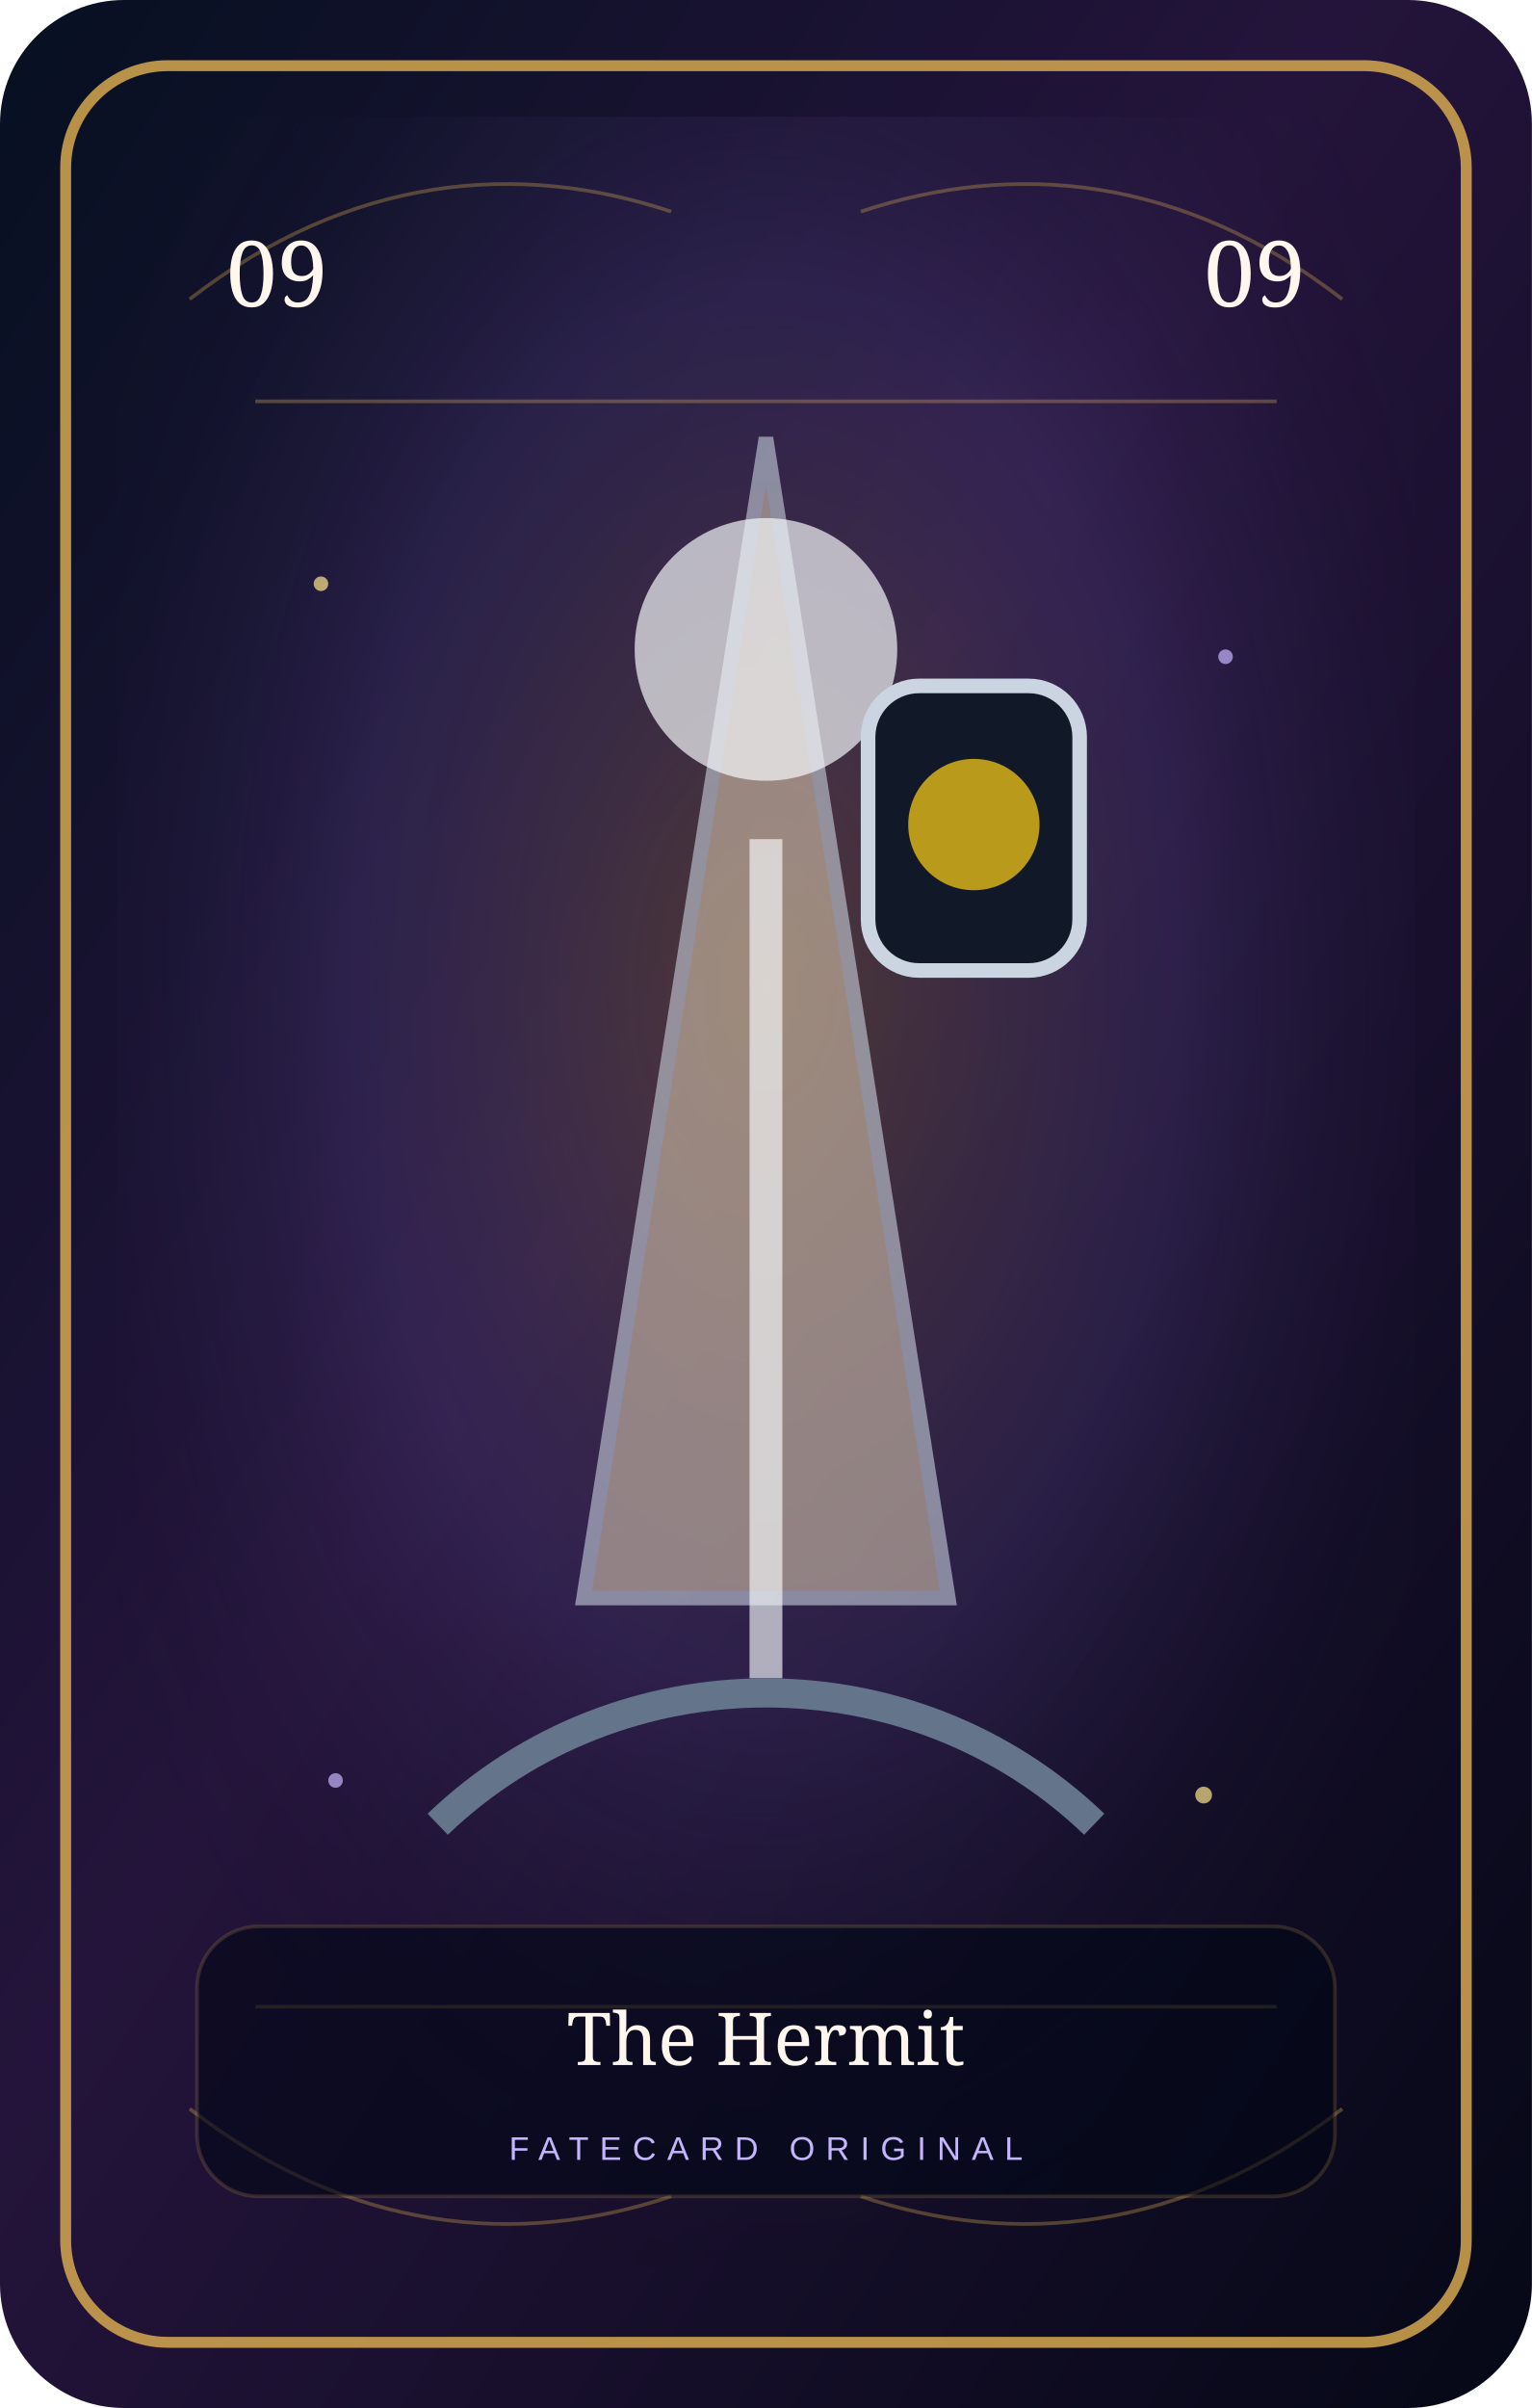
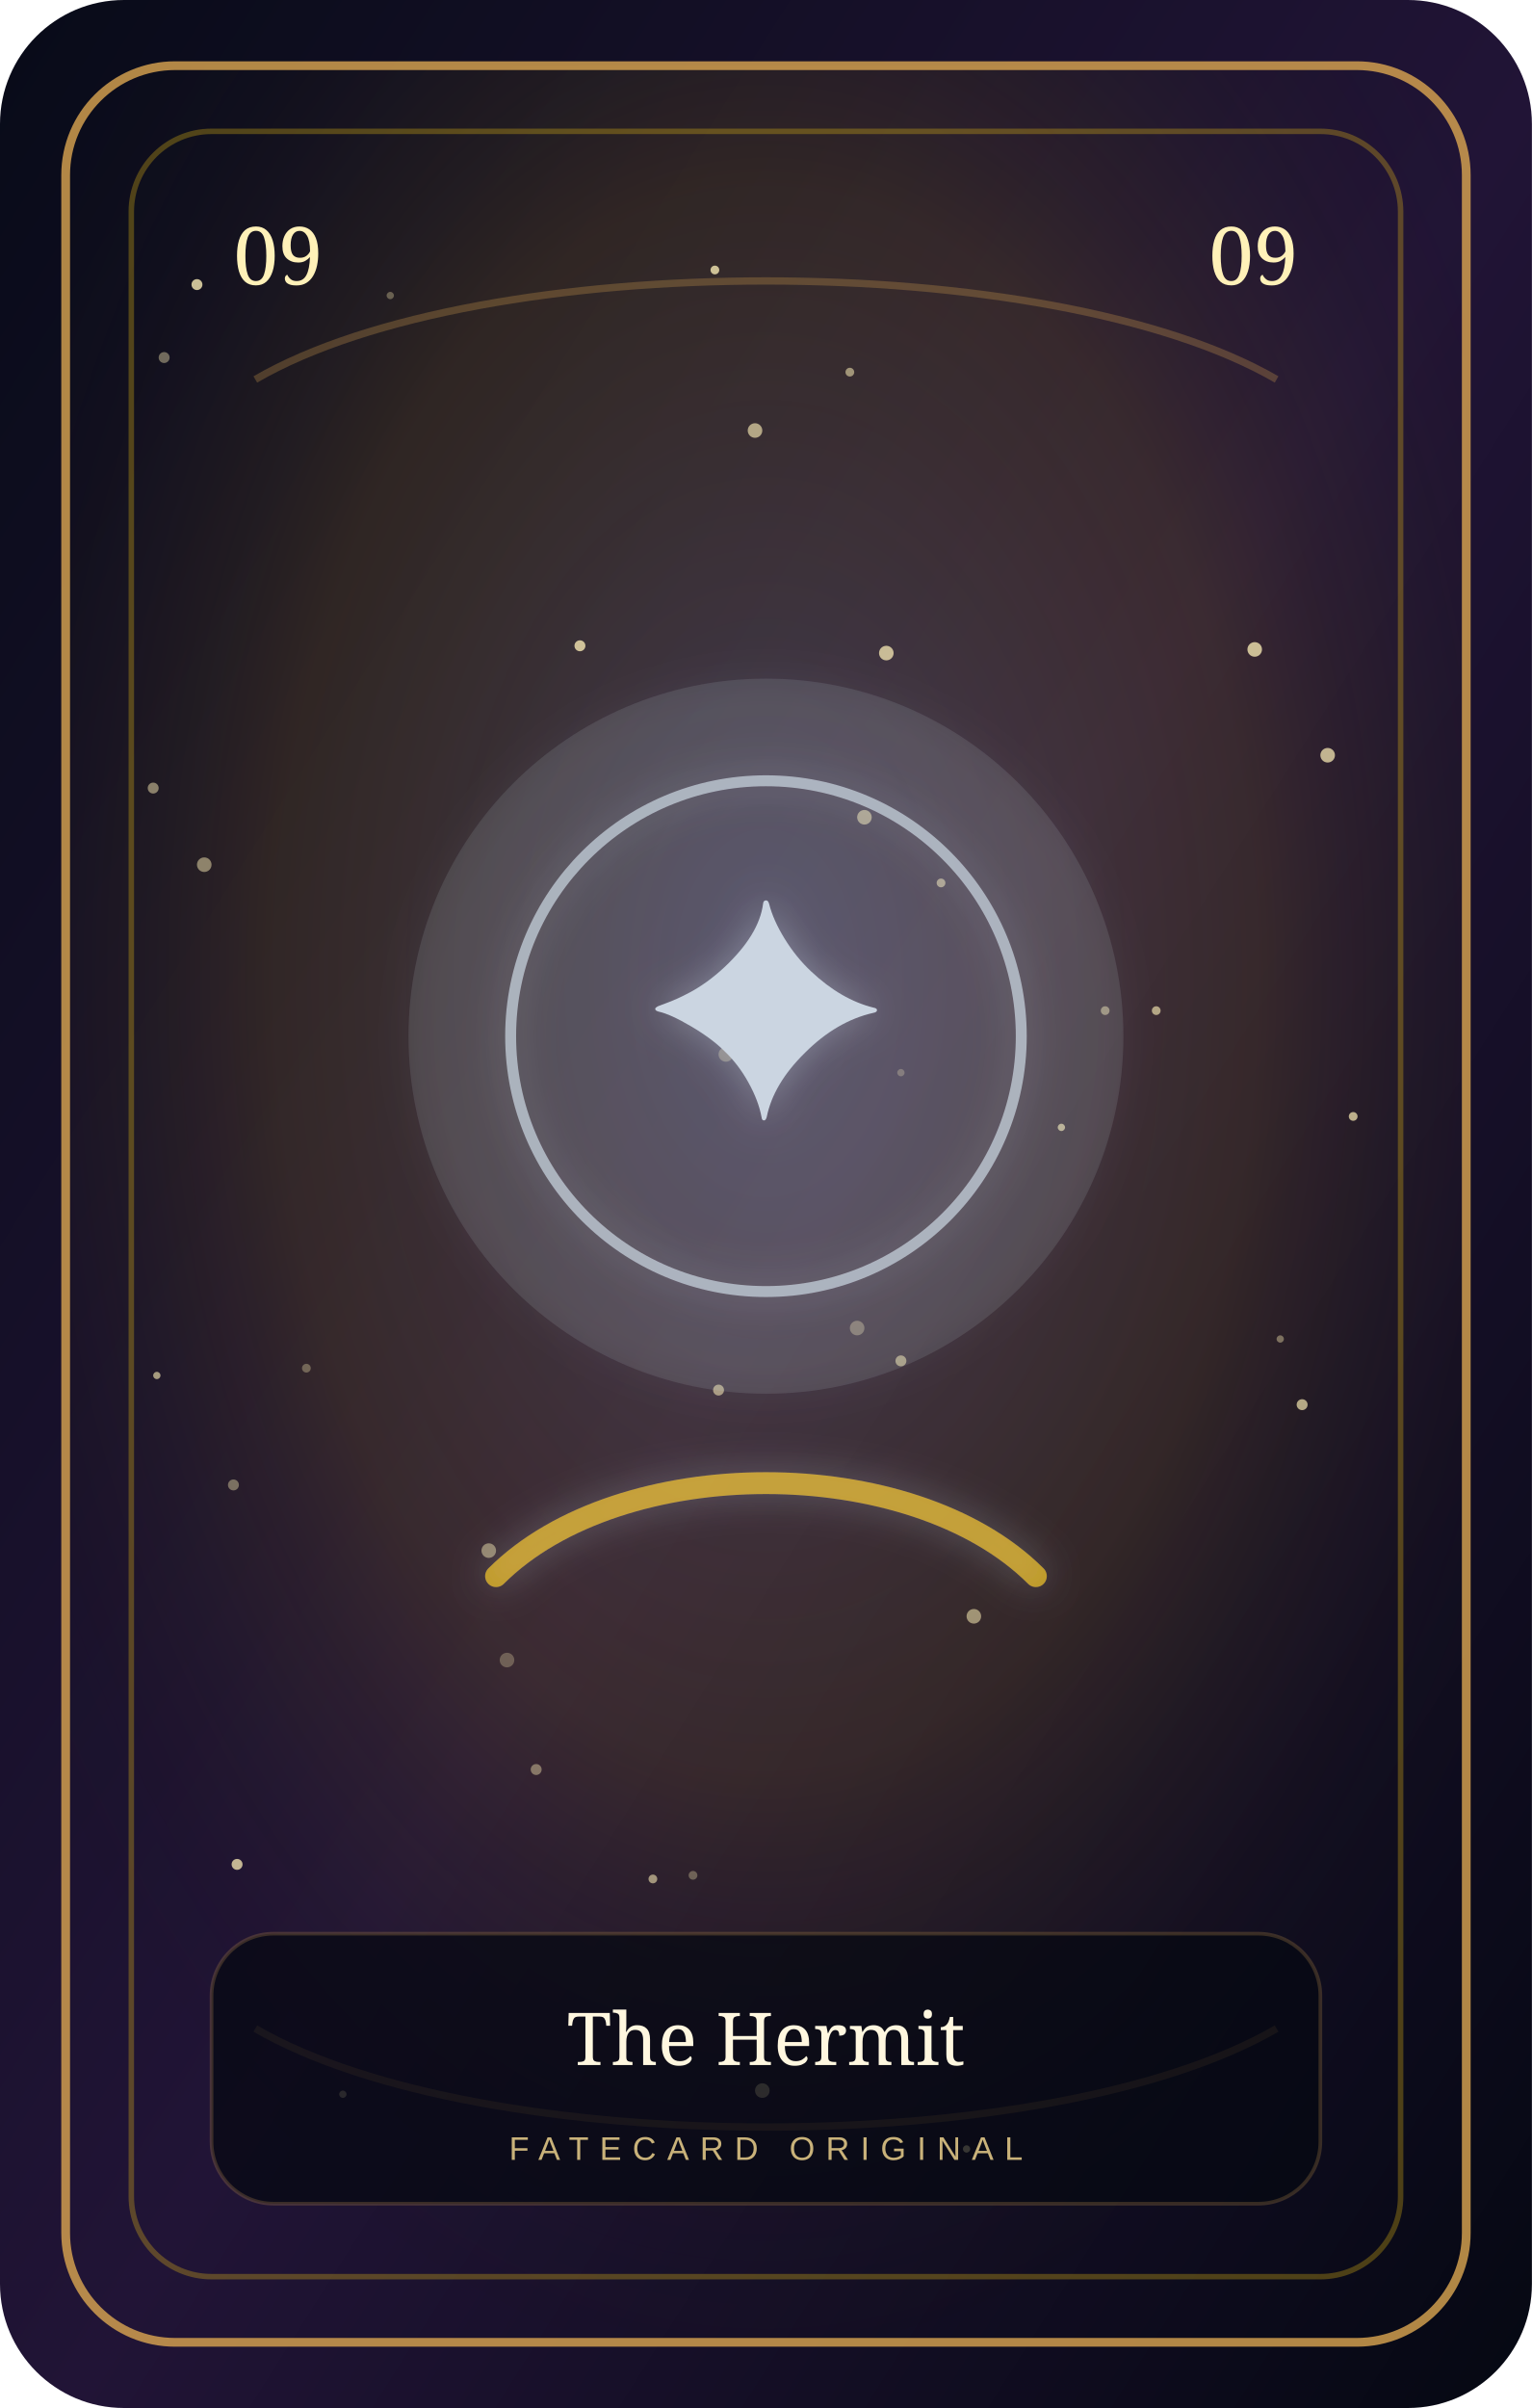
<svg xmlns="http://www.w3.org/2000/svg" width="420" height="660" viewBox="0 0 420 660" role="img" aria-label="The Hermit">
  <defs>
    <linearGradient id="bg" x1="0" y1="0" x2="1" y2="1">
-       <stop offset="0%" stop-color="#061021" />
-       <stop offset="44%" stop-color="#24143b" />
-       <stop offset="100%" stop-color="#050816" />
+       <stop stop-color="#080b18" />
+       <stop offset=".52" stop-color="#211436" />
+       <stop offset="1" stop-color="#050812" />
    </linearGradient>
-     <radialGradient id="halo" cx="50%" cy="40%" r="62%">
-       <stop offset="0%" stop-color="#facc15" stop-opacity=".20" />
-       <stop offset="52%" stop-color="#a78bfa" stop-opacity=".12" />
-       <stop offset="100%" stop-color="#000" stop-opacity="0" />
+     <radialGradient id="a" cx="50%" cy="40%" r="64%">
+       <stop stop-color="#cbd5e1" stop-opacity=".22" />
+       <stop offset=".55" stop-color="#facc15" stop-opacity=".12" />
+       <stop offset="1" stop-color="#000" stop-opacity="0" />
    </radialGradient>
    <filter id="glow">
-       <feGaussianBlur stdDeviation="3" />
+       <feDropShadow dx="0" dy="0" stdDeviation="5" flood-color="#cbd5e1" flood-opacity=".42" />
    </filter>
  </defs>
  <rect width="420" height="660" rx="34" fill="url(#bg)" />
-   <rect x="18" y="18" width="384" height="624" rx="28" fill="none" stroke="#d6a84f" stroke-width="3" stroke-opacity=".85" />
-   <rect x="32" y="32" width="356" height="596" rx="22" fill="url(#halo)" />
-   <g fill="none" stroke="#d6a84f" stroke-opacity=".34">
-     <path d="M52 82 C96 48,142 44,184 58" />
-     <path d="M236 58 C278 44,324 48,368 82" />
-     <path d="M52 578 C96 612,142 616,184 602" />
-     <path d="M236 602 C278 616,324 612,368 578" />
-     <path d="M70 110 H350 M70 550 H350" />
+   <rect x="18" y="18" width="384" height="624" rx="30" fill="url(#a)" stroke="#d6a24f" stroke-opacity=".82" stroke-width="2.4" />
+   <rect x="36" y="36" width="348" height="588" rx="22" fill="none" stroke="#facc15" stroke-opacity=".28" stroke-width="1.5" />
+   <circle cx="196" cy="74" r="1.2" fill="#fff1b8" opacity="0.76" />
+   <circle cx="197" cy="381" r="1.5" fill="#fff1b8" opacity="0.55" />
+   <circle cx="43" cy="377" r="1" fill="#fff1b8" opacity="0.60" />
+   <circle cx="45" cy="98" r="1.5" fill="#fff1b8" opacity="0.40" />
+   <circle cx="267" cy="443" r="2" fill="#fff1b8" opacity="0.53" />
+   <circle cx="351" cy="367" r="1" fill="#fff1b8" opacity="0.39" />
+   <circle cx="94" cy="574" r="1" fill="#fff1b8" opacity="0.51" />
+   <circle cx="54" cy="78" r="1.5" fill="#fff1b8" opacity="0.78" />
+   <circle cx="65" cy="511" r="1.5" fill="#fff1b8" opacity="0.73" />
+   <circle cx="42" cy="216" r="1.5" fill="#fff1b8" opacity="0.48" />
+   <circle cx="258" cy="242" r="1.2" fill="#fff1b8" opacity="0.54" />
+   <circle cx="357" cy="385" r="1.5" fill="#fff1b8" opacity="0.66" />
+   <circle cx="209" cy="573" r="2" fill="#fff1b8" opacity="0.56" />
+   <circle cx="134" cy="425" r="2" fill="#fff1b8" opacity="0.45" />
+   <circle cx="107" cy="81" r="1" fill="#fff1b8" opacity="0.32" />
+   <circle cx="317" cy="277" r="1.2" fill="#fff1b8" opacity="0.62" />
+   <circle cx="265" cy="589" r="1" fill="#fff1b8" opacity="0.75" />
+   <circle cx="303" cy="277" r="1.2" fill="#fff1b8" opacity="0.47" />
+   <circle cx="199" cy="289" r="2" fill="#fff1b8" opacity="0.31" />
+   <circle cx="207" cy="118" r="2" fill="#fff1b8" opacity="0.62" />
+   <circle cx="159" cy="177" r="1.5" fill="#fff1b8" opacity="0.76" />
+   <circle cx="56" cy="237" r="2" fill="#fff1b8" opacity="0.48" />
+   <circle cx="139" cy="455" r="2" fill="#fff1b8" opacity="0.27" />
+   <circle cx="237" cy="224" r="2" fill="#fff1b8" opacity="0.53" />
+   <circle cx="147" cy="485" r="1.5" fill="#fff1b8" opacity="0.41" />
+   <circle cx="247" cy="294" r="1" fill="#fff1b8" opacity="0.27" />
+   <circle cx="179" cy="515" r="1.2" fill="#fff1b8" opacity="0.56" />
+   <circle cx="235" cy="364" r="2" fill="#fff1b8" opacity="0.33" />
+   <circle cx="344" cy="178" r="2" fill="#fff1b8" opacity="0.75" />
+   <circle cx="247" cy="373" r="1.5" fill="#fff1b8" opacity="0.53" />
+   <circle cx="291" cy="309" r="1" fill="#fff1b8" opacity="0.64" />
+   <circle cx="371" cy="306" r="1.2" fill="#fff1b8" opacity="0.69" />
+   <circle cx="364" cy="207" r="2" fill="#fff1b8" opacity="0.71" />
+   <circle cx="190" cy="514" r="1.2" fill="#fff1b8" opacity="0.31" />
+   <circle cx="64" cy="407" r="1.5" fill="#fff1b8" opacity="0.39" />
+   <circle cx="233" cy="102" r="1.2" fill="#fff1b8" opacity="0.53" />
+   <circle cx="243" cy="179" r="2" fill="#fff1b8" opacity="0.72" />
+   <circle cx="84" cy="375" r="1.2" fill="#fff1b8" opacity="0.32" />
+   <path d="M70 104 C132 68 288 68 350 104 M70 556 C132 592 288 592 350 556" fill="none" stroke="#d6a24f" stroke-opacity=".28" stroke-width="2" />
+   <text x="64" y="78" fill="#fff1b8" font-size="22" font-family="Georgia,serif">09</text>
+   <text x="356" y="78" text-anchor="end" fill="#fff1b8" font-size="22" font-family="Georgia,serif">09</text>
+   <g filter="url(#glow)">
+     <circle cx="210" cy="284" r="98" fill="#cbd5e1" opacity=".13" />
+     <circle cx="210" cy="284" r="70" fill="none" stroke="#cbd5e1" stroke-width="3" opacity=".72" />
+     <text x="210" y="306" text-anchor="middle" font-size="84" fill="#cbd5e1" font-family="Georgia,serif">✦</text>
+     <path d="M136 432 C170 398 250 398 284 432" fill="none" stroke="#facc15" stroke-width="6" stroke-linecap="round" opacity=".68" />
  </g>
-   <text x="62" y="84" font-size="25" fill="#fff7ed" font-family="Georgia,serif">09</text>
-   <text x="358" y="84" text-anchor="end" font-size="25" fill="#fff7ed" font-family="Georgia,serif">09</text>
-   <g>
-     <path d="M210 120 L260 438 H160 Z" fill="#d8c6b0" opacity=".58" stroke="#cbd5e1" stroke-width="4" />
-     <circle cx="210" cy="178" r="36" fill="#f8fafc" opacity=".68" />
-     <path d="M210 230 V460" stroke="#f8fafc" stroke-width="9" opacity=".65" />
-     <rect x="238" y="188" width="58" height="78" rx="14" fill="#111827" stroke="#cbd5e1" stroke-width="4" />
-     <circle cx="267" cy="226" r="18" fill="#facc15" opacity=".72" />
-     <path d="M120 500 C170 452,250 452,300 500" stroke="#64748b" stroke-width="8" fill="none" />
-   </g>
-   <g opacity=".7">
-     <circle cx="88" cy="160" r="2" fill="#fde68a" />
-     <circle cx="336" cy="180" r="2" fill="#c4b5fd" />
-     <circle cx="330" cy="492" r="2.3" fill="#fde68a" />
-     <circle cx="92" cy="488" r="2" fill="#c4b5fd" />
-   </g>
-   <rect x="54" y="528" width="312" height="74" rx="17" fill="#020617" opacity=".62" stroke="#d6a84f" stroke-opacity=".30" />
-   <text x="210" y="566" text-anchor="middle" font-size="20" font-family="Georgia,serif" fill="#fff7ed">The Hermit</text>
-   <text x="210" y="592" text-anchor="middle" font-size="9" font-family="Arial,sans-serif" letter-spacing="3" fill="#c4b5fd">FATECARD ORIGINAL</text>
+   <rect x="58" y="530" width="304" height="74" rx="17" fill="#050812" opacity=".74" stroke="#d6a24f" stroke-opacity=".30" />
+   <text x="210" y="566" text-anchor="middle" fill="#fff7df" font-size="20" font-family="Georgia,serif">The Hermit</text>
+   <text x="210" y="592" text-anchor="middle" fill="#c9b27a" font-size="9" font-family="Arial" letter-spacing="3">FATECARD ORIGINAL</text>
</svg>
